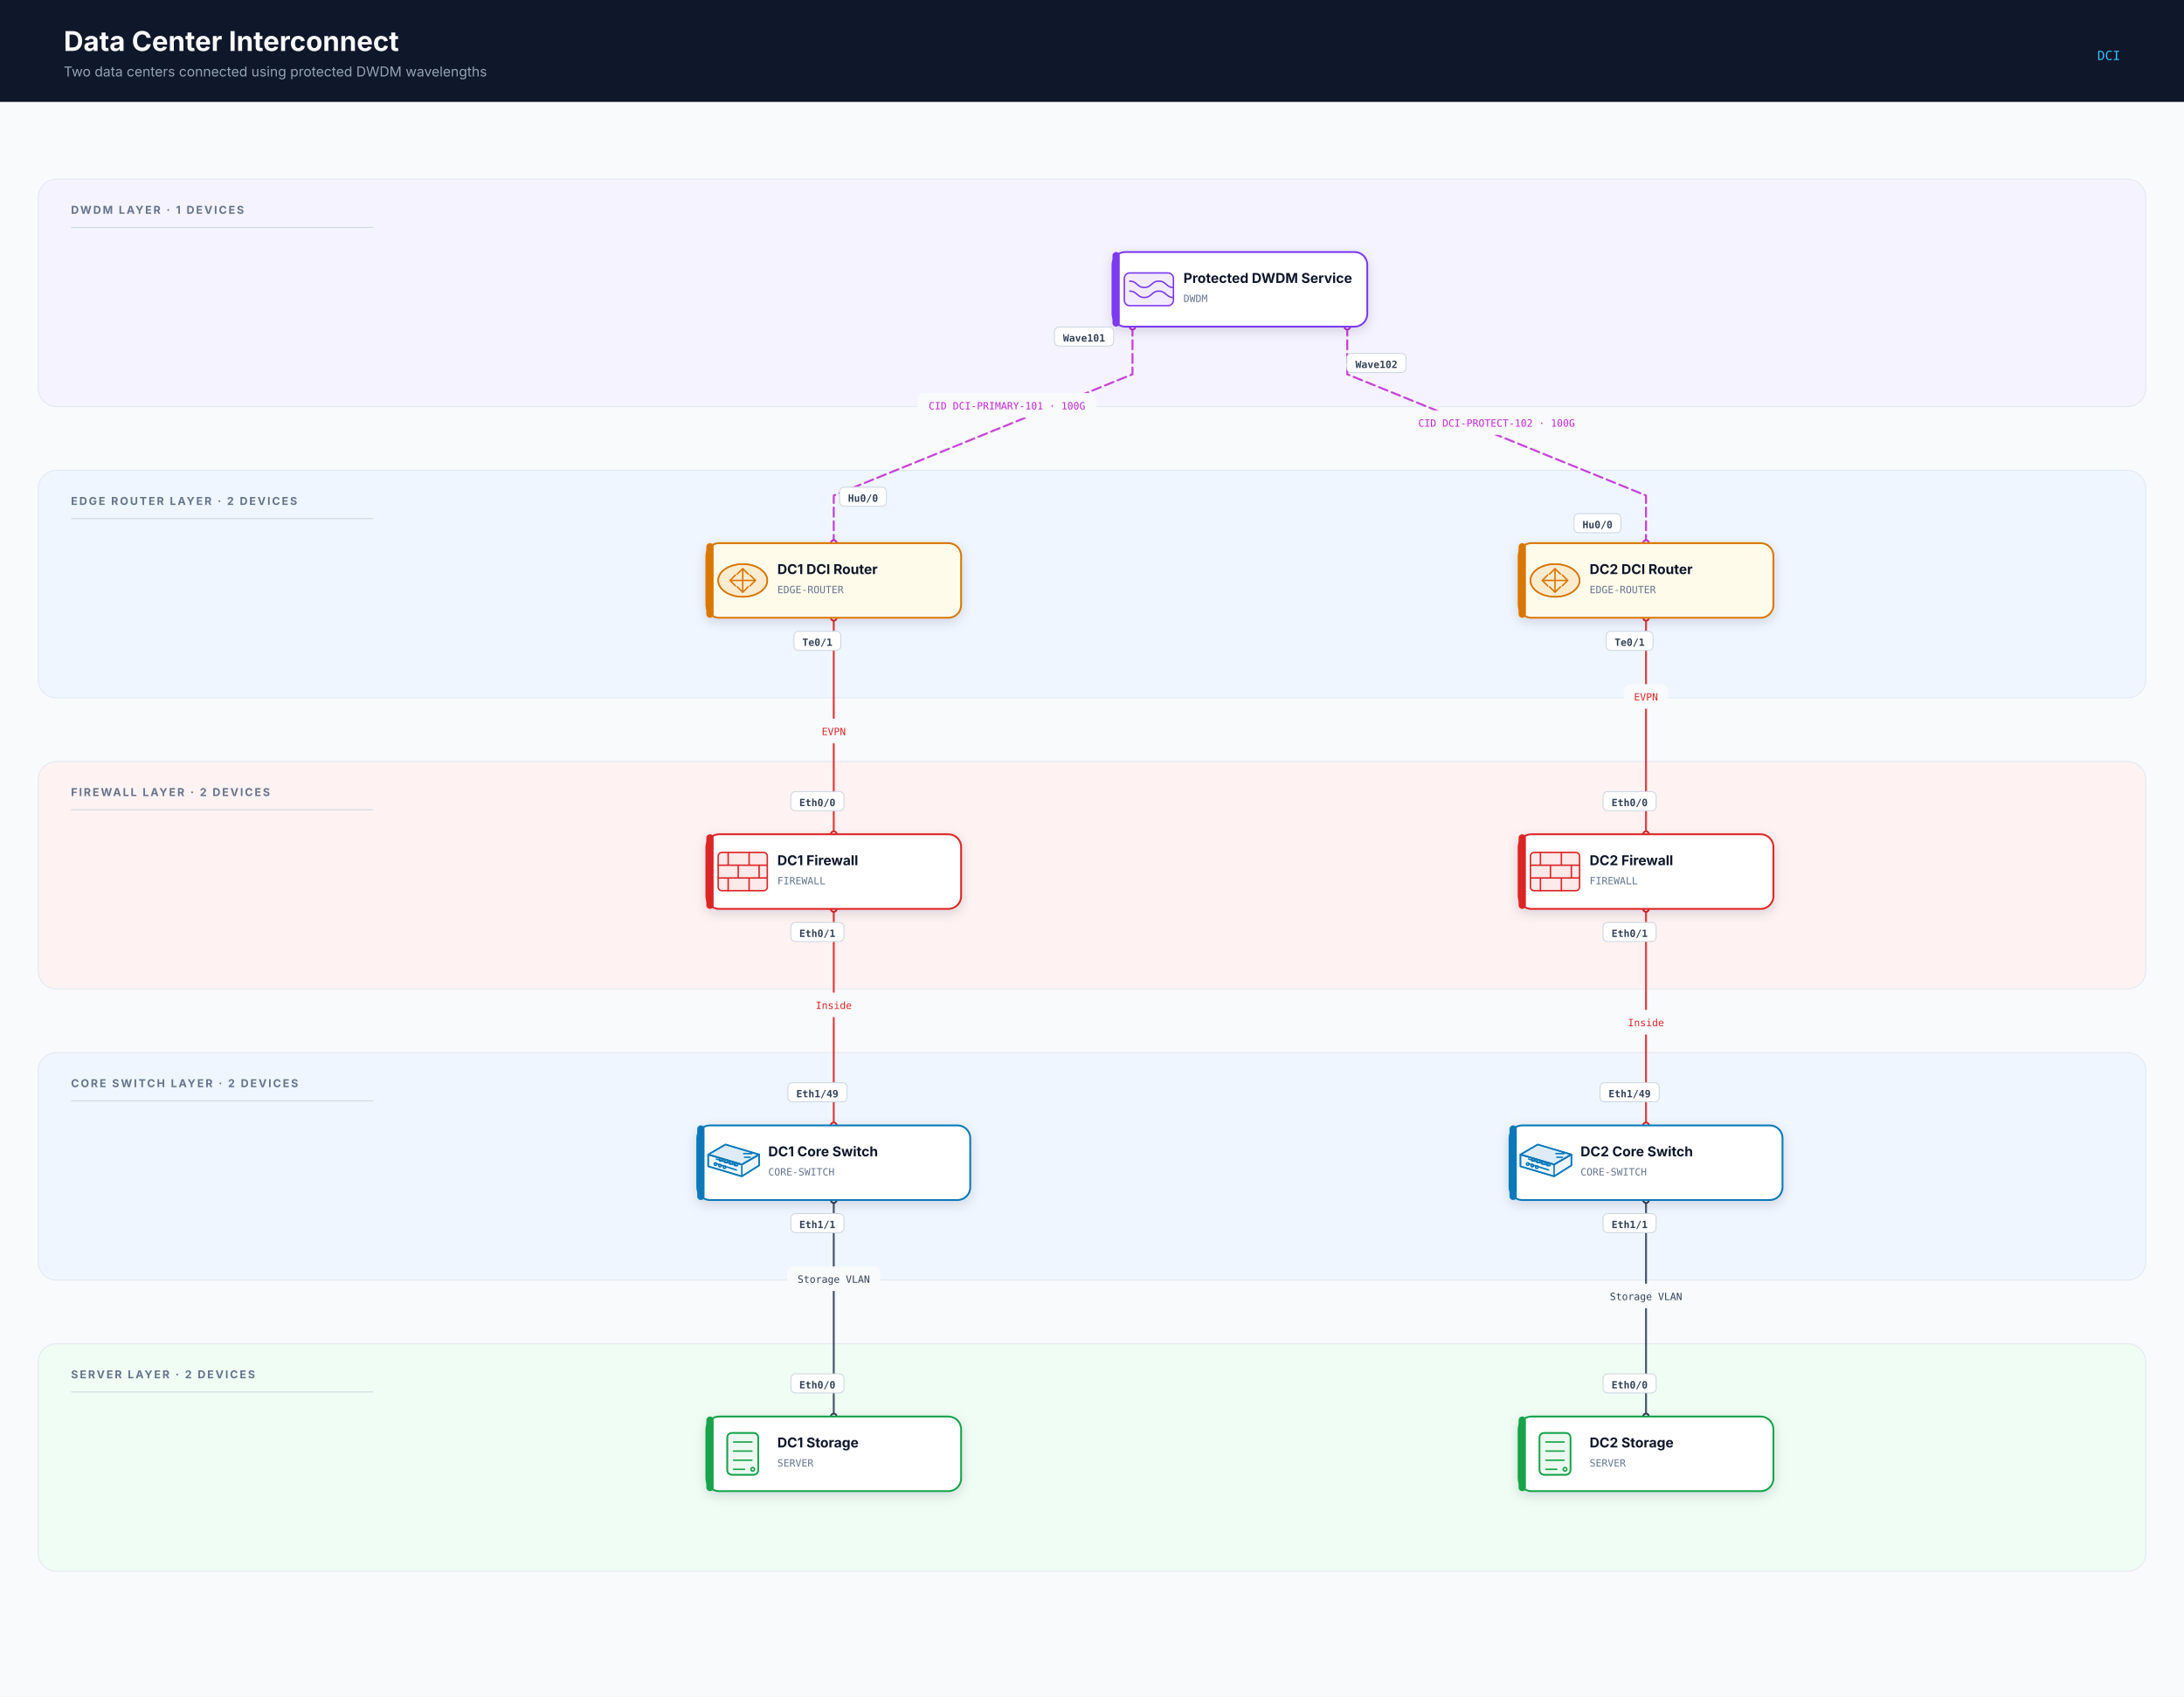
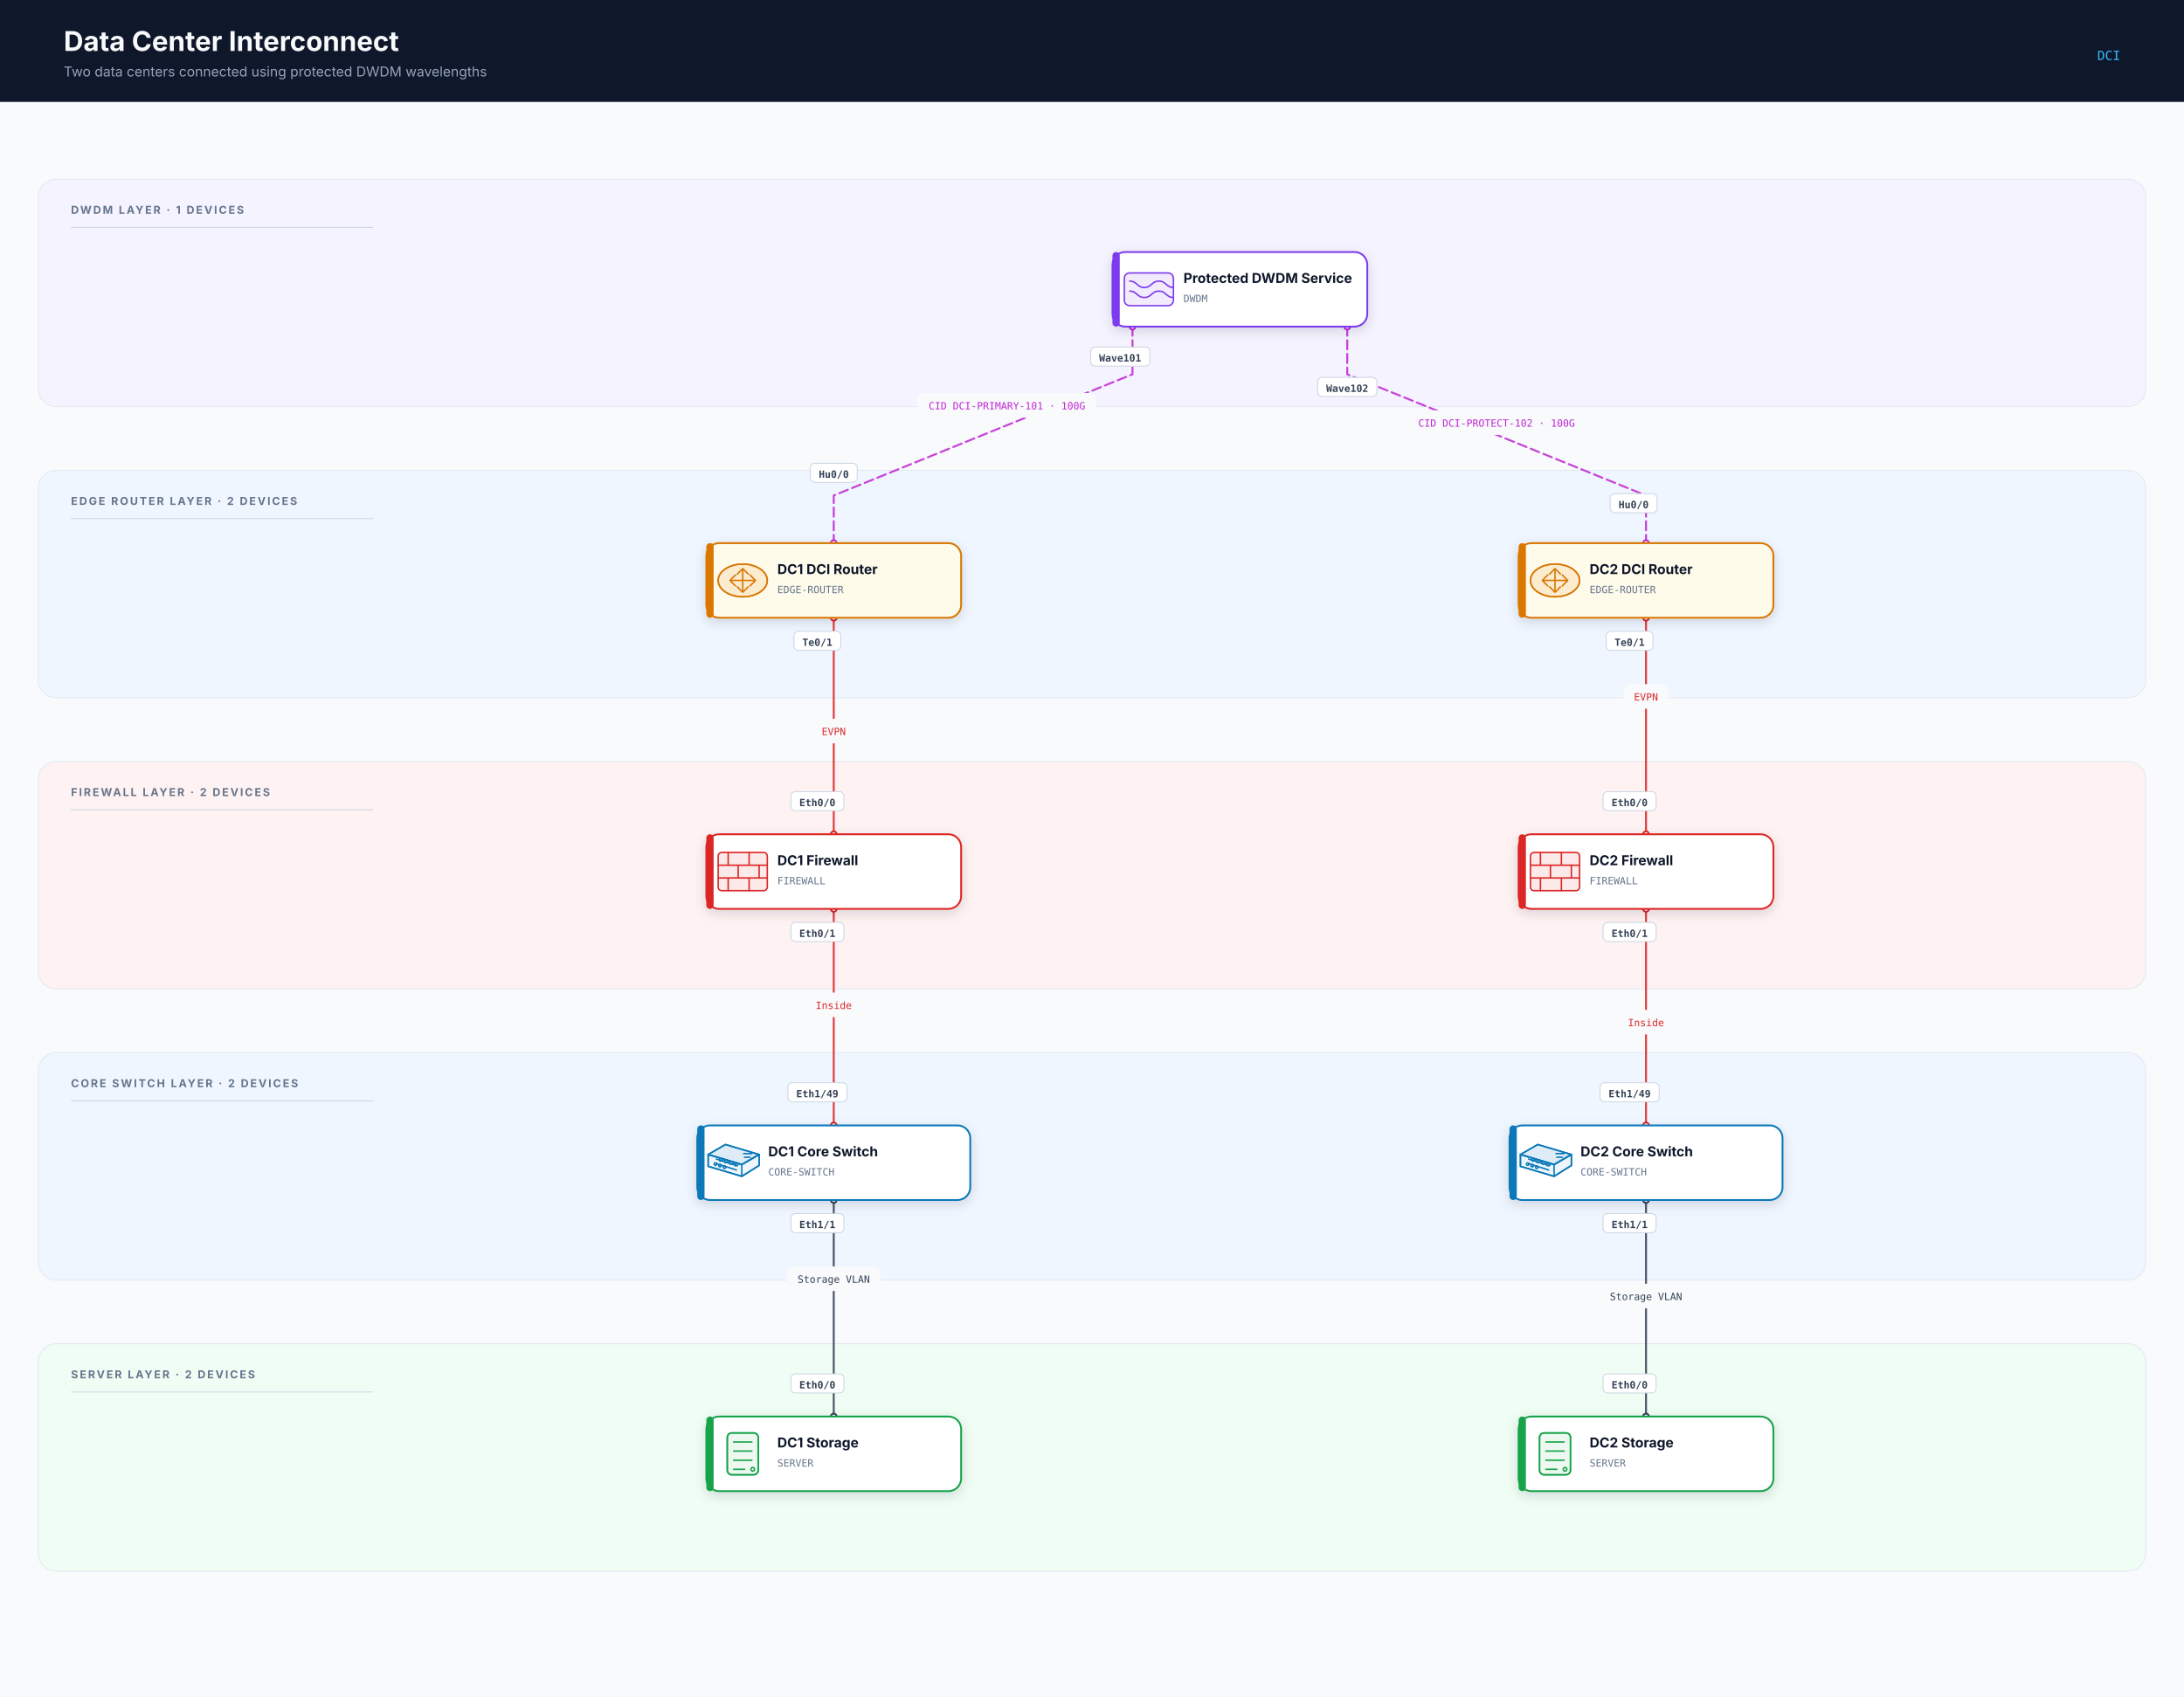
<svg xmlns="http://www.w3.org/2000/svg" class="theme-light" width="2400" height="1865" viewBox="0 0 2400 1865" role="img" shape-rendering="geometricPrecision">
  <defs>
    <filter id="shadow" x="-20%" y="-20%" width="140%" height="150%">
      <feDropShadow dx="0" dy="4" stdDeviation="6" flood-color="#0f172a" flood-opacity=".14" />
    </filter>
  </defs>
  <rect width="100%" height="100%" fill="#f8fafc" />
  <rect x="0" y="0" width="2400" height="112" fill="#0f172a" />
  <text x="70" y="56" fill="#f8fafc" font-family="Inter,Segoe UI,sans-serif" font-size="30" font-weight="700">Data Center Interconnect</text>
  <text x="70" y="84" fill="#94a3b8" font-family="Inter,Segoe UI,sans-serif" font-size="15">Two data centers connected using protected DWDM wavelengths</text>
  <text x="2330" y="66" text-anchor="end" fill="#38bdf8" font-family="ui-monospace,SFMono-Regular,monospace" font-size="14">DCI</text>
  <rect x="42" y="197.0" width="2316.0" height="250.0" rx="20" fill="#f5f3ff" stroke="#e2e8f0" />
  <rect x="42" y="517.0" width="2316.0" height="250.0" rx="20" fill="#eff6ff" stroke="#e2e8f0" />
  <rect x="42" y="837.0" width="2316.0" height="250.0" rx="20" fill="#fef2f2" stroke="#e2e8f0" />
  <rect x="42" y="1157.0" width="2316.0" height="250.0" rx="20" fill="#eff6ff" stroke="#e2e8f0" />
  <rect x="42" y="1477.0" width="2316.0" height="250.0" rx="20" fill="#f0fdf4" stroke="#e2e8f0" />
  <g id="row-headings">
    <g class="row-heading row-heading-dwdm">
      <path d="M78 250.0 H410" stroke="#cbd5e1" stroke-width="1" />
      <text x="78" y="235.0" fill="#64748b" font-family="Inter,Segoe UI,sans-serif" font-size="12" font-weight="700" letter-spacing="1.8">DWDM LAYER · 1 DEVICES</text>
    </g>
    <g class="row-heading row-heading-edge-router">
      <path d="M78 570.0 H410" stroke="#cbd5e1" stroke-width="1" />
      <text x="78" y="555.0" fill="#64748b" font-family="Inter,Segoe UI,sans-serif" font-size="12" font-weight="700" letter-spacing="1.8">EDGE ROUTER LAYER · 2 DEVICES</text>
    </g>
    <g class="row-heading row-heading-firewall">
      <path d="M78 890.0 H410" stroke="#cbd5e1" stroke-width="1" />
      <text x="78" y="875.0" fill="#64748b" font-family="Inter,Segoe UI,sans-serif" font-size="12" font-weight="700" letter-spacing="1.8">FIREWALL LAYER · 2 DEVICES</text>
    </g>
    <g class="row-heading row-heading-core-switch">
      <path d="M78 1210.0 H410" stroke="#cbd5e1" stroke-width="1" />
      <text x="78" y="1195.0" fill="#64748b" font-family="Inter,Segoe UI,sans-serif" font-size="12" font-weight="700" letter-spacing="1.8">CORE SWITCH LAYER · 2 DEVICES</text>
    </g>
    <g class="row-heading row-heading-server">
      <path d="M78 1530.0 H410" stroke="#cbd5e1" stroke-width="1" />
      <text x="78" y="1515.0" fill="#64748b" font-family="Inter,Segoe UI,sans-serif" font-size="12" font-weight="700" letter-spacing="1.8">SERVER LAYER · 2 DEVICES</text>
    </g>
  </g>
  <g id="links">
    <g id="link-1" data-netdiag-kind="link">
      <path d="M 1244.5 359.0 V 411.4 L 916.2 544.6 V 597.0" fill="none" stroke="#c026d3" stroke-width="2.2" stroke-linecap="round" stroke-linejoin="round" stroke-dasharray="10 5" opacity=".86" />
      <circle cx="1244.5" cy="359.0" r="3.2" fill="#ffffff" stroke="#c026d3" stroke-width="2" />
      <circle cx="916.2" cy="597.0" r="3.2" fill="#ffffff" stroke="#c026d3" stroke-width="2" />
    </g>
    <g id="link-2" data-netdiag-kind="link">
      <path d="M 1480.5 359.0 V 411.4 L 1808.8 544.6 V 597.0" fill="none" stroke="#c026d3" stroke-width="2.2" stroke-linecap="round" stroke-linejoin="round" stroke-dasharray="10 5" opacity=".86" />
      <circle cx="1480.5" cy="359.0" r="3.2" fill="#ffffff" stroke="#c026d3" stroke-width="2" />
      <circle cx="1808.8" cy="597.0" r="3.2" fill="#ffffff" stroke="#c026d3" stroke-width="2" />
    </g>
    <g id="link-3" data-netdiag-kind="link">
      <path d="M 916.2 679.0 V 731.4 L 916.2 864.6 V 917.0" fill="none" stroke="#dc2626" stroke-width="2.2" stroke-linecap="round" stroke-linejoin="round" opacity=".86" />
      <circle cx="916.2" cy="679.0" r="3.2" fill="#ffffff" stroke="#dc2626" stroke-width="2" />
      <circle cx="916.2" cy="917.0" r="3.2" fill="#ffffff" stroke="#dc2626" stroke-width="2" />
    </g>
    <g id="link-4" data-netdiag-kind="link">
      <path d="M 1808.8 679.0 V 731.4 L 1808.8 864.6 V 917.0" fill="none" stroke="#dc2626" stroke-width="2.2" stroke-linecap="round" stroke-linejoin="round" opacity=".86" />
      <circle cx="1808.8" cy="679.0" r="3.2" fill="#ffffff" stroke="#dc2626" stroke-width="2" />
      <circle cx="1808.8" cy="917.0" r="3.2" fill="#ffffff" stroke="#dc2626" stroke-width="2" />
    </g>
    <g id="link-5" data-netdiag-kind="link">
      <path d="M 916.2 999.0 V 1051.4 L 916.2 1184.6 V 1237.0" fill="none" stroke="#dc2626" stroke-width="2.2" stroke-linecap="round" stroke-linejoin="round" opacity=".86" />
      <circle cx="916.2" cy="999.0" r="3.2" fill="#ffffff" stroke="#dc2626" stroke-width="2" />
      <circle cx="916.2" cy="1237.0" r="3.2" fill="#ffffff" stroke="#dc2626" stroke-width="2" />
    </g>
    <g id="link-6" data-netdiag-kind="link">
      <path d="M 1808.8 999.0 V 1051.4 L 1808.8 1184.6 V 1237.0" fill="none" stroke="#dc2626" stroke-width="2.2" stroke-linecap="round" stroke-linejoin="round" opacity=".86" />
      <circle cx="1808.8" cy="999.0" r="3.2" fill="#ffffff" stroke="#dc2626" stroke-width="2" />
      <circle cx="1808.8" cy="1237.0" r="3.2" fill="#ffffff" stroke="#dc2626" stroke-width="2" />
    </g>
    <g id="link-7" data-netdiag-kind="link">
      <path d="M 916.2 1319.0 V 1371.4 L 916.2 1504.6 V 1557.0" fill="none" stroke="#334155" stroke-width="2.2" stroke-linecap="round" stroke-linejoin="round" opacity=".86" />
      <circle cx="916.2" cy="1319.0" r="3.2" fill="#ffffff" stroke="#334155" stroke-width="2" />
      <circle cx="916.2" cy="1557.0" r="3.2" fill="#ffffff" stroke="#334155" stroke-width="2" />
    </g>
    <g id="link-8" data-netdiag-kind="link">
      <path d="M 1808.8 1319.0 V 1371.4 L 1808.8 1504.6 V 1557.0" fill="none" stroke="#334155" stroke-width="2.2" stroke-linecap="round" stroke-linejoin="round" opacity=".86" />
      <circle cx="1808.8" cy="1319.0" r="3.2" fill="#ffffff" stroke="#334155" stroke-width="2" />
      <circle cx="1808.8" cy="1557.0" r="3.2" fill="#ffffff" stroke="#334155" stroke-width="2" />
    </g>
  </g>
  <g id="nodes">
    <g id="dc1-core" data-netdiag-kind="node" filter="url(#shadow)">
      <rect x="766.2" y="1237.0" width="300.0" height="82.0" rx="14" fill="#ffffff" stroke="#0878b9" stroke-width="2" />
      <rect x="766.2" y="1237.0" width="8" height="82.0" rx="4" fill="#0878b9" />
      <g class="device-icon device-icon-core-switch" transform="translate(806.2 1278.0)" stroke="#0878b9" fill="none" stroke-width="1.6" stroke-linecap="round" stroke-linejoin="round">
        <path d="M-28 -9 -9 -20 28 -9 9 2Z" fill="#0878b9" fill-opacity=".14" />
        <path d="M-28 -9 9 2 28 -9v12L9 15-28 4Z" fill="#0878b9" fill-opacity=".07" />
        <path d="M-28 -9 -9 -20 28 -9 9 2Z" />
        <path d="M-28 -9v13L9 15 28 3v-12M9 2v13" />
        <path d="M-19 -4 3 3M-19 1 3 8" />
        <rect x="-15.5" y="-4.5" width="3.5" height="2.7" rx=".5" />
        <rect x="-10" y="-2.8" width="3.5" height="2.7" rx=".5" />
        <rect x="-4.5" y="-1.1" width="3.5" height="2.7" rx=".5" />
        <rect x="1" y=".6" width="3.5" height="2.7" rx=".5" />
        <circle cx="-20" cy="1.5" r="1.4" />
        <circle cx="-15" cy="3.2" r="1.4" />
        <circle cx="-10" cy="4.9" r="1.4" />
        <path d="M11 -10h9M12 -6h6" />
      </g>
      <text class="node-title" x="844.2" y="1271.0" fill="#0f172a" font-family="Inter,Segoe UI,Arial,sans-serif" font-size="15" font-weight="700">DC1 Core Switch</text>
      <text x="844.2" y="1292.0" fill="#64748b" font-family="ui-monospace,SFMono-Regular,monospace" font-size="11">CORE-SWITCH</text>
    </g>
    <g id="dc1-firewall" data-netdiag-kind="node" filter="url(#shadow)">
      <rect x="776.2" y="917.0" width="280.0" height="82.0" rx="14" fill="#ffffff" stroke="#dc2626" stroke-width="2" />
      <rect x="776.2" y="917.0" width="8" height="82.0" rx="4" fill="#dc2626" />
      <g class="device-icon device-icon-firewall" transform="translate(816.2 958.0)" stroke="#dc2626" fill="none" stroke-width="1.6" stroke-linecap="round" stroke-linejoin="round">
        <g stroke="#dc2626">
          <rect x="-27" y="-21" width="54" height="42" rx="4" fill="#dc2626" fill-opacity=".10" />
          <path d="M-27-7h54M-27 7h54M-16-21v14M7-21v14M-5-7V7M18-7V7M-16 7v14M7 7v14" />
        </g>
      </g>
      <text class="node-title" x="854.2" y="951.0" fill="#0f172a" font-family="Inter,Segoe UI,Arial,sans-serif" font-size="15" font-weight="700">DC1 Firewall</text>
      <text x="854.2" y="972.0" fill="#64748b" font-family="ui-monospace,SFMono-Regular,monospace" font-size="11">FIREWALL</text>
    </g>
    <g id="dc1-router" data-netdiag-kind="node" filter="url(#shadow)">
      <rect x="776.2" y="597.0" width="280.0" height="82.0" rx="14" fill="#fffbeb" stroke="#d97706" stroke-width="2" />
      <rect x="776.2" y="597.0" width="8" height="82.0" rx="4" fill="#d97706" />
      <g class="device-icon device-icon-router" transform="translate(816.2 638.0)" stroke="#d97706" fill="none" stroke-width="1.6" stroke-linecap="round" stroke-linejoin="round">
        <ellipse cx="0" cy="0" rx="27" ry="18" fill="#d97706" fill-opacity=".12" />
        <ellipse cx="0" cy="0" rx="27" ry="18" />
        <path d="M-14 0h28M8-6l6 6-6 6M14 0H-14M-8-6l-6 6 6 6" />
        <path d="M0-13v26M-6-7l6-6 6 6M-6 7l6 6 6-6" />
      </g>
      <text class="node-title" x="854.2" y="631.0" fill="#0f172a" font-family="Inter,Segoe UI,Arial,sans-serif" font-size="15" font-weight="700">DC1 DCI Router</text>
      <text x="854.2" y="652.0" fill="#64748b" font-family="ui-monospace,SFMono-Regular,monospace" font-size="11">EDGE-ROUTER</text>
    </g>
    <g id="dc1-storage" data-netdiag-kind="node" filter="url(#shadow)">
      <rect x="776.2" y="1557.0" width="280.0" height="82.0" rx="14" fill="#ffffff" stroke="#16a34a" stroke-width="2" />
      <rect x="776.2" y="1557.0" width="8" height="82.0" rx="4" fill="#16a34a" />
      <g class="device-icon device-icon-server" transform="translate(816.2 1598.0)" stroke="#16a34a" fill="none" stroke-width="1.6" stroke-linecap="round" stroke-linejoin="round">
        <rect x="-17" y="-23" width="34" height="46" rx="5" fill="#16a34a" fill-opacity=".08" />
        <rect x="-17" y="-23" width="34" height="46" rx="5" />
        <path d="M-10 -13h20M-10 -3h20M-10 7h20M-10 17h12" />
        <circle cx="11" cy="17" r="2" />
      </g>
      <text class="node-title" x="854.2" y="1591.0" fill="#0f172a" font-family="Inter,Segoe UI,Arial,sans-serif" font-size="15" font-weight="700">DC1 Storage</text>
      <text x="854.2" y="1612.0" fill="#64748b" font-family="ui-monospace,SFMono-Regular,monospace" font-size="11">SERVER</text>
    </g>
    <g id="dc2-core" data-netdiag-kind="node" filter="url(#shadow)">
      <rect x="1658.8" y="1237.0" width="300.0" height="82.0" rx="14" fill="#ffffff" stroke="#0878b9" stroke-width="2" />
      <rect x="1658.8" y="1237.0" width="8" height="82.0" rx="4" fill="#0878b9" />
      <g class="device-icon device-icon-core-switch" transform="translate(1698.8 1278.0)" stroke="#0878b9" fill="none" stroke-width="1.6" stroke-linecap="round" stroke-linejoin="round">
        <path d="M-28 -9 -9 -20 28 -9 9 2Z" fill="#0878b9" fill-opacity=".14" />
        <path d="M-28 -9 9 2 28 -9v12L9 15-28 4Z" fill="#0878b9" fill-opacity=".07" />
        <path d="M-28 -9 -9 -20 28 -9 9 2Z" />
        <path d="M-28 -9v13L9 15 28 3v-12M9 2v13" />
        <path d="M-19 -4 3 3M-19 1 3 8" />
        <rect x="-15.5" y="-4.5" width="3.5" height="2.7" rx=".5" />
        <rect x="-10" y="-2.8" width="3.5" height="2.7" rx=".5" />
        <rect x="-4.5" y="-1.1" width="3.5" height="2.7" rx=".5" />
        <rect x="1" y=".6" width="3.5" height="2.7" rx=".5" />
        <circle cx="-20" cy="1.5" r="1.4" />
        <circle cx="-15" cy="3.2" r="1.4" />
        <circle cx="-10" cy="4.9" r="1.4" />
        <path d="M11 -10h9M12 -6h6" />
      </g>
      <text class="node-title" x="1736.8" y="1271.0" fill="#0f172a" font-family="Inter,Segoe UI,Arial,sans-serif" font-size="15" font-weight="700">DC2 Core Switch</text>
      <text x="1736.8" y="1292.0" fill="#64748b" font-family="ui-monospace,SFMono-Regular,monospace" font-size="11">CORE-SWITCH</text>
    </g>
    <g id="dc2-firewall" data-netdiag-kind="node" filter="url(#shadow)">
      <rect x="1668.8" y="917.0" width="280.0" height="82.0" rx="14" fill="#ffffff" stroke="#dc2626" stroke-width="2" />
      <rect x="1668.8" y="917.0" width="8" height="82.0" rx="4" fill="#dc2626" />
      <g class="device-icon device-icon-firewall" transform="translate(1708.8 958.0)" stroke="#dc2626" fill="none" stroke-width="1.6" stroke-linecap="round" stroke-linejoin="round">
        <g stroke="#dc2626">
          <rect x="-27" y="-21" width="54" height="42" rx="4" fill="#dc2626" fill-opacity=".10" />
          <path d="M-27-7h54M-27 7h54M-16-21v14M7-21v14M-5-7V7M18-7V7M-16 7v14M7 7v14" />
        </g>
      </g>
      <text class="node-title" x="1746.8" y="951.0" fill="#0f172a" font-family="Inter,Segoe UI,Arial,sans-serif" font-size="15" font-weight="700">DC2 Firewall</text>
      <text x="1746.8" y="972.0" fill="#64748b" font-family="ui-monospace,SFMono-Regular,monospace" font-size="11">FIREWALL</text>
    </g>
    <g id="dc2-router" data-netdiag-kind="node" filter="url(#shadow)">
      <rect x="1668.8" y="597.0" width="280.0" height="82.0" rx="14" fill="#fffbeb" stroke="#d97706" stroke-width="2" />
      <rect x="1668.8" y="597.0" width="8" height="82.0" rx="4" fill="#d97706" />
      <g class="device-icon device-icon-router" transform="translate(1708.8 638.0)" stroke="#d97706" fill="none" stroke-width="1.6" stroke-linecap="round" stroke-linejoin="round">
        <ellipse cx="0" cy="0" rx="27" ry="18" fill="#d97706" fill-opacity=".12" />
        <ellipse cx="0" cy="0" rx="27" ry="18" />
        <path d="M-14 0h28M8-6l6 6-6 6M14 0H-14M-8-6l-6 6 6 6" />
        <path d="M0-13v26M-6-7l6-6 6 6M-6 7l6 6 6-6" />
      </g>
      <text class="node-title" x="1746.8" y="631.0" fill="#0f172a" font-family="Inter,Segoe UI,Arial,sans-serif" font-size="15" font-weight="700">DC2 DCI Router</text>
      <text x="1746.8" y="652.0" fill="#64748b" font-family="ui-monospace,SFMono-Regular,monospace" font-size="11">EDGE-ROUTER</text>
    </g>
    <g id="dc2-storage" data-netdiag-kind="node" filter="url(#shadow)">
      <rect x="1668.8" y="1557.0" width="280.0" height="82.0" rx="14" fill="#ffffff" stroke="#16a34a" stroke-width="2" />
      <rect x="1668.8" y="1557.0" width="8" height="82.0" rx="4" fill="#16a34a" />
      <g class="device-icon device-icon-server" transform="translate(1708.8 1598.0)" stroke="#16a34a" fill="none" stroke-width="1.6" stroke-linecap="round" stroke-linejoin="round">
        <rect x="-17" y="-23" width="34" height="46" rx="5" fill="#16a34a" fill-opacity=".08" />
        <rect x="-17" y="-23" width="34" height="46" rx="5" />
        <path d="M-10 -13h20M-10 -3h20M-10 7h20M-10 17h12" />
        <circle cx="11" cy="17" r="2" />
      </g>
      <text class="node-title" x="1746.8" y="1591.0" fill="#0f172a" font-family="Inter,Segoe UI,Arial,sans-serif" font-size="15" font-weight="700">DC2 Storage</text>
      <text x="1746.8" y="1612.0" fill="#64748b" font-family="ui-monospace,SFMono-Regular,monospace" font-size="11">SERVER</text>
    </g>
    <g id="dwdm" data-netdiag-kind="node" filter="url(#shadow)">
      <rect x="1222.5" y="277.0" width="280.0" height="82.0" rx="14" fill="#ffffff" stroke="#7c3aed" stroke-width="2" />
      <rect x="1222.5" y="277.0" width="8" height="82.0" rx="4" fill="#7c3aed" />
      <g class="device-icon device-icon-dwdm" transform="translate(1262.5 318.0)" stroke="#7c3aed" fill="none" stroke-width="1.6" stroke-linecap="round" stroke-linejoin="round">
        <rect x="-27" y="-18" width="54" height="36" rx="6" fill="#7c3aed" fill-opacity=".10" stroke="#7c3aed" />
        <path d="M-21-9c8 0 8 7 16 7s8-7 16-7 8 7 16 7M-21 2c8 0 8 7 16 7s8-7 16-7 8 7 16 7" stroke="#7c3aed" />
      </g>
      <text class="node-title" x="1300.5" y="311.0" fill="#0f172a" font-family="Inter,Segoe UI,Arial,sans-serif" font-size="15" font-weight="700">Protected DWDM Service</text>
      <text x="1300.5" y="332.0" fill="#64748b" font-family="ui-monospace,SFMono-Regular,monospace" font-size="11">DWDM</text>
    </g>
  </g>
  <g id="link-annotations" pointer-events="none">
    <g id="link-annotation-1" class="link-annotation">
-       <rect class="interface-label-badge" x="1158.8" y="359.4" width="65.0" height="21.0" rx="5.0" fill="#ffffff" stroke="#cbd5e1" stroke-width="1" />
-       <text class="interface-label-text" x="1191.3" y="375.4" text-anchor="middle" fill="#334155" font-family="ui-monospace,SFMono-Regular,monospace" font-size="11" font-weight="650">Wave101</text>
-       <rect class="interface-label-badge" x="922.6" y="535.5" width="51.5" height="21.0" rx="5.0" fill="#ffffff" stroke="#cbd5e1" stroke-width="1" />
-       <text class="interface-label-text" x="948.4" y="551.5" text-anchor="middle" fill="#334155" font-family="ui-monospace,SFMono-Regular,monospace" font-size="11" font-weight="650">Hu0/0</text>
+       <rect class="interface-label-badge" x="1198.5" y="381.4" width="65.0" height="21.0" rx="5.0" fill="#ffffff" stroke="#cbd5e1" stroke-width="1" />
+       <text class="interface-label-text" x="1231.0" y="397.4" text-anchor="middle" fill="#334155" font-family="ui-monospace,SFMono-Regular,monospace" font-size="11" font-weight="650">Wave101</text>
+       <rect class="interface-label-badge" x="890.5" y="509.2" width="51.5" height="21.0" rx="5.0" fill="#ffffff" stroke="#cbd5e1" stroke-width="1" />
+       <text class="interface-label-text" x="916.3" y="525.2" text-anchor="middle" fill="#334155" font-family="ui-monospace,SFMono-Regular,monospace" font-size="11" font-weight="650">Hu0/0</text>
      <rect class="label-mask" x="1010.4" y="434.0" width="192.5" height="23" rx="5" fill="#f8fafc" stroke="#f8fafc" stroke-width="4" />
      <text x="1106.6" y="450.0" text-anchor="middle" fill="#c026d3" font-family="ui-monospace,SFMono-Regular,monospace" font-size="11" font-weight="500">CID DCI-PRIMARY-101 · 100G</text>
    </g>
    <g id="link-annotation-2" class="link-annotation">
-       <rect class="interface-label-badge" x="1480.1" y="388.5" width="65.0" height="21.0" rx="5.0" fill="#ffffff" stroke="#cbd5e1" stroke-width="1" />
-       <text class="interface-label-text" x="1512.6" y="404.5" text-anchor="middle" fill="#334155" font-family="ui-monospace,SFMono-Regular,monospace" font-size="11" font-weight="650">Wave102</text>
-       <rect class="interface-label-badge" x="1729.7" y="564.6" width="51.5" height="21.0" rx="5.0" fill="#ffffff" stroke="#cbd5e1" stroke-width="1" />
-       <text class="interface-label-text" x="1755.5" y="580.6" text-anchor="middle" fill="#334155" font-family="ui-monospace,SFMono-Regular,monospace" font-size="11" font-weight="650">Hu0/0</text>
+       <rect class="interface-label-badge" x="1448.0" y="414.8" width="65.0" height="21.0" rx="5.0" fill="#ffffff" stroke="#cbd5e1" stroke-width="1" />
+       <text class="interface-label-text" x="1480.5" y="430.8" text-anchor="middle" fill="#334155" font-family="ui-monospace,SFMono-Regular,monospace" font-size="11" font-weight="650">Wave102</text>
+       <rect class="interface-label-badge" x="1769.4" y="542.6" width="51.5" height="21.0" rx="5.0" fill="#ffffff" stroke="#cbd5e1" stroke-width="1" />
+       <text class="interface-label-text" x="1795.2" y="558.6" text-anchor="middle" fill="#334155" font-family="ui-monospace,SFMono-Regular,monospace" font-size="11" font-weight="650">Hu0/0</text>
      <rect class="label-mask" x="1548.4" y="453.0" width="192.5" height="23" rx="5" fill="#f8fafc" stroke="#f8fafc" stroke-width="4" />
      <text x="1644.6" y="469.0" text-anchor="middle" fill="#c026d3" font-family="ui-monospace,SFMono-Regular,monospace" font-size="11" font-weight="500">CID DCI-PROTECT-102 · 100G</text>
    </g>
    <g id="link-annotation-3" class="link-annotation">
      <rect class="interface-label-badge" x="872.5" y="693.9" width="51.5" height="21.0" rx="5.0" fill="#ffffff" stroke="#cbd5e1" stroke-width="1" />
      <text class="interface-label-text" x="898.2" y="709.9" text-anchor="middle" fill="#334155" font-family="ui-monospace,SFMono-Regular,monospace" font-size="11" font-weight="650">Te0/1</text>
      <rect class="interface-label-badge" x="869.1" y="870.1" width="58.3" height="21.0" rx="5.0" fill="#ffffff" stroke="#cbd5e1" stroke-width="1" />
      <text class="interface-label-text" x="898.2" y="886.1" text-anchor="middle" fill="#334155" font-family="ui-monospace,SFMono-Regular,monospace" font-size="11" font-weight="650">Eth0/0</text>
      <rect class="label-mask" x="893.8" y="792.0" width="44.8" height="23" rx="5" fill="#f8fafc" stroke="#f8fafc" stroke-width="4" />
      <text x="916.2" y="808.0" text-anchor="middle" fill="#dc2626" font-family="ui-monospace,SFMono-Regular,monospace" font-size="11" font-weight="500">EVPN</text>
    </g>
    <g id="link-annotation-4" class="link-annotation">
      <rect class="interface-label-badge" x="1765.0" y="693.9" width="51.5" height="21.0" rx="5.0" fill="#ffffff" stroke="#cbd5e1" stroke-width="1" />
      <text class="interface-label-text" x="1790.8" y="709.9" text-anchor="middle" fill="#334155" font-family="ui-monospace,SFMono-Regular,monospace" font-size="11" font-weight="650">Te0/1</text>
      <rect class="interface-label-badge" x="1761.6" y="870.1" width="58.3" height="21.0" rx="5.0" fill="#ffffff" stroke="#cbd5e1" stroke-width="1" />
      <text class="interface-label-text" x="1790.8" y="886.1" text-anchor="middle" fill="#334155" font-family="ui-monospace,SFMono-Regular,monospace" font-size="11" font-weight="650">Eth0/0</text>
      <rect class="label-mask" x="1786.3" y="754.0" width="44.8" height="23" rx="5" fill="#f8fafc" stroke="#f8fafc" stroke-width="4" />
      <text x="1808.8" y="770.0" text-anchor="middle" fill="#dc2626" font-family="ui-monospace,SFMono-Regular,monospace" font-size="11" font-weight="500">EVPN</text>
    </g>
    <g id="link-annotation-5" class="link-annotation">
      <rect class="interface-label-badge" x="869.1" y="1013.9" width="58.3" height="21.0" rx="5.0" fill="#ffffff" stroke="#cbd5e1" stroke-width="1" />
      <text class="interface-label-text" x="898.2" y="1029.9" text-anchor="middle" fill="#334155" font-family="ui-monospace,SFMono-Regular,monospace" font-size="11" font-weight="650">Eth0/1</text>
      <rect class="interface-label-badge" x="865.8" y="1190.1" width="65.0" height="21.0" rx="5.0" fill="#ffffff" stroke="#cbd5e1" stroke-width="1" />
      <text class="interface-label-text" x="898.2" y="1206.1" text-anchor="middle" fill="#334155" font-family="ui-monospace,SFMono-Regular,monospace" font-size="11" font-weight="650">Eth1/49</text>
      <rect class="label-mask" x="887.1" y="1093.0" width="58.3" height="23" rx="5" fill="#f8fafc" stroke="#f8fafc" stroke-width="4" />
      <text x="916.2" y="1109.0" text-anchor="middle" fill="#dc2626" font-family="ui-monospace,SFMono-Regular,monospace" font-size="11" font-weight="500">Inside</text>
    </g>
    <g id="link-annotation-6" class="link-annotation">
      <rect class="interface-label-badge" x="1761.6" y="1013.9" width="58.3" height="21.0" rx="5.0" fill="#ffffff" stroke="#cbd5e1" stroke-width="1" />
      <text class="interface-label-text" x="1790.8" y="1029.9" text-anchor="middle" fill="#334155" font-family="ui-monospace,SFMono-Regular,monospace" font-size="11" font-weight="650">Eth0/1</text>
      <rect class="interface-label-badge" x="1758.3" y="1190.1" width="65.0" height="21.0" rx="5.0" fill="#ffffff" stroke="#cbd5e1" stroke-width="1" />
      <text class="interface-label-text" x="1790.8" y="1206.1" text-anchor="middle" fill="#334155" font-family="ui-monospace,SFMono-Regular,monospace" font-size="11" font-weight="650">Eth1/49</text>
      <rect class="label-mask" x="1779.6" y="1112.0" width="58.3" height="23" rx="5" fill="#f8fafc" stroke="#f8fafc" stroke-width="4" />
      <text x="1808.8" y="1128.0" text-anchor="middle" fill="#dc2626" font-family="ui-monospace,SFMono-Regular,monospace" font-size="11" font-weight="500">Inside</text>
    </g>
    <g id="link-annotation-7" class="link-annotation">
      <rect class="interface-label-badge" x="869.1" y="1333.9" width="58.3" height="21.0" rx="5.0" fill="#ffffff" stroke="#cbd5e1" stroke-width="1" />
      <text class="interface-label-text" x="898.2" y="1349.9" text-anchor="middle" fill="#334155" font-family="ui-monospace,SFMono-Regular,monospace" font-size="11" font-weight="650">Eth1/1</text>
      <rect class="interface-label-badge" x="869.1" y="1510.1" width="58.3" height="21.0" rx="5.0" fill="#ffffff" stroke="#cbd5e1" stroke-width="1" />
      <text class="interface-label-text" x="898.2" y="1526.1" text-anchor="middle" fill="#334155" font-family="ui-monospace,SFMono-Regular,monospace" font-size="11" font-weight="650">Eth0/0</text>
      <rect class="label-mask" x="867.0" y="1394.0" width="98.5" height="23" rx="5" fill="#f8fafc" stroke="#f8fafc" stroke-width="4" />
      <text x="916.2" y="1410.0" text-anchor="middle" fill="#334155" font-family="ui-monospace,SFMono-Regular,monospace" font-size="11" font-weight="500">Storage VLAN</text>
    </g>
    <g id="link-annotation-8" class="link-annotation">
      <rect class="interface-label-badge" x="1761.6" y="1333.9" width="58.3" height="21.0" rx="5.0" fill="#ffffff" stroke="#cbd5e1" stroke-width="1" />
      <text class="interface-label-text" x="1790.8" y="1349.9" text-anchor="middle" fill="#334155" font-family="ui-monospace,SFMono-Regular,monospace" font-size="11" font-weight="650">Eth1/1</text>
      <rect class="interface-label-badge" x="1761.6" y="1510.1" width="58.3" height="21.0" rx="5.0" fill="#ffffff" stroke="#cbd5e1" stroke-width="1" />
      <text class="interface-label-text" x="1790.8" y="1526.1" text-anchor="middle" fill="#334155" font-family="ui-monospace,SFMono-Regular,monospace" font-size="11" font-weight="650">Eth0/0</text>
      <rect class="label-mask" x="1759.5" y="1413.0" width="98.5" height="23" rx="5" fill="#f8fafc" stroke="#f8fafc" stroke-width="4" />
      <text x="1808.8" y="1429.0" text-anchor="middle" fill="#334155" font-family="ui-monospace,SFMono-Regular,monospace" font-size="11" font-weight="500">Storage VLAN</text>
    </g>
  </g>
</svg>
